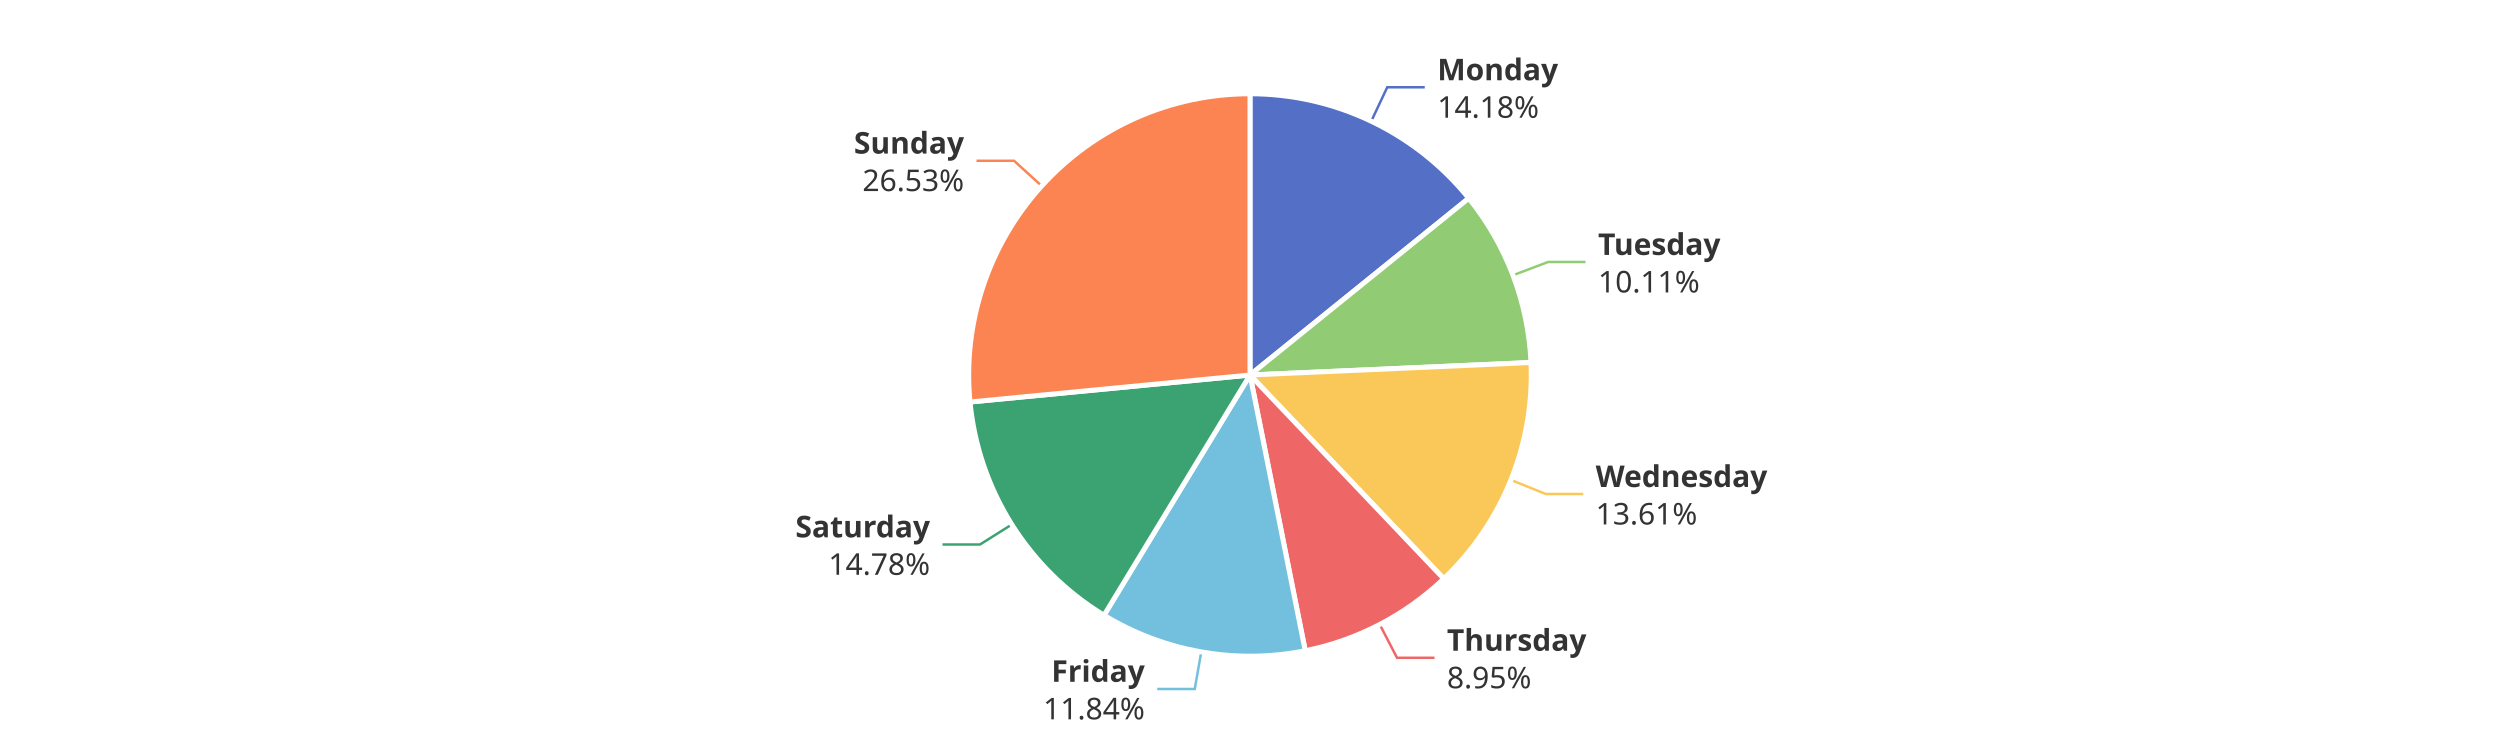
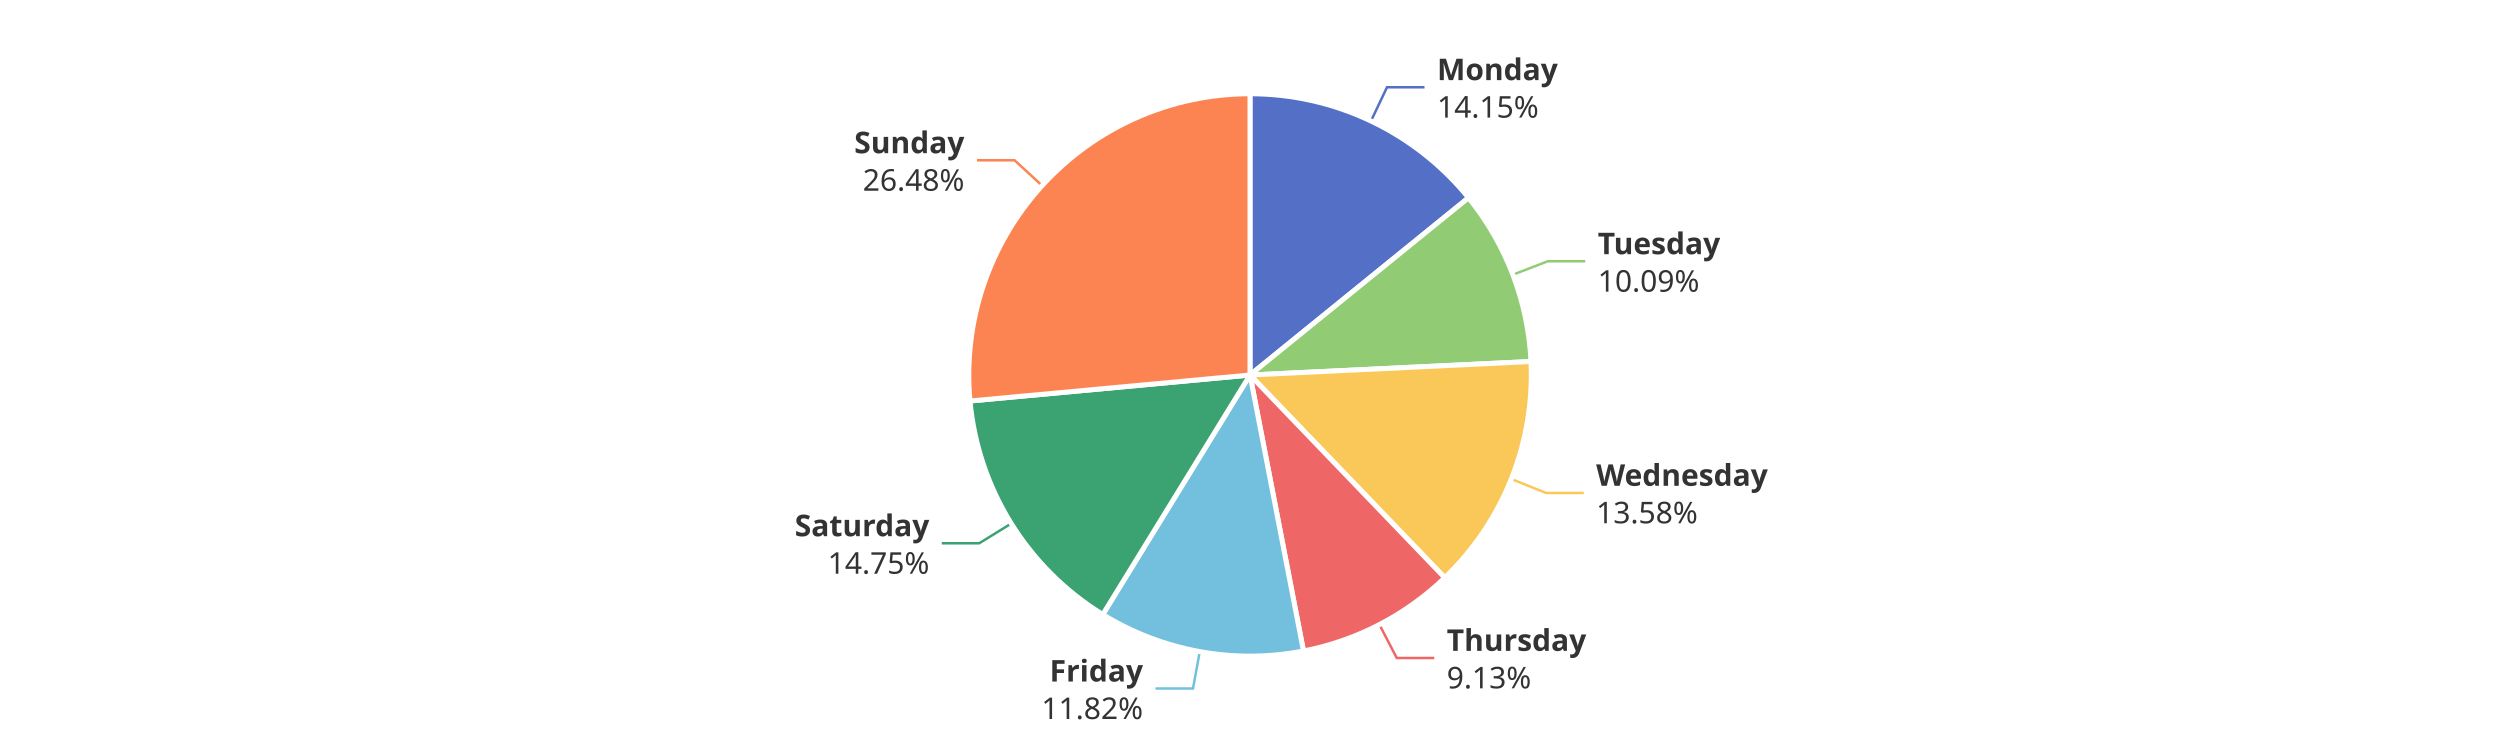
<svg xmlns="http://www.w3.org/2000/svg" width="1000" height="300" version="1.1" baseProfile="full" viewBox="0 0 1000 300">
  <rect width="1000" height="300" x="0" y="0" id="0" fill="#ffffff" />
-   <polyline points="548.5 48.5 554.9 34.9 569.9 34.9" fill="none" stroke="#5470c6" />
-   <polyline points="605.2 110.1 619.2 104.8 634.2 104.8" fill="none" stroke="#91cc75" />
-   <polyline points="604.4 192 618.3 197.6 633.3 197.6" fill="none" stroke="#fac858" />
-   <polyline points="551.9 249.8 558.8 263.1 573.8 263.1" fill="none" stroke="#ee6666" />
-   <polyline points="480.5 260.8 477.9 275.6 462.9 275.6" fill="none" stroke="#73c0de" />
-   <polyline points="404.7 209.8 392 217.8 377 217.8" fill="none" stroke="#3ba272" />
-   <polyline points="416.7 74.4 405.6 64.3 390.6 64.3" fill="none" stroke="#fc8452" />
-   <path d="M500 37.5A112.5 112.5 0 0 1 587.5 79.3L500 150Z" fill="#5470c6" stroke="#fff" stroke-width="2" stroke-linejoin="round" />
-   <path d="M587.5 79.3A112.5 112.5 0 0 1 612.4 145L500 150Z" fill="#91cc75" stroke="#fff" stroke-width="2" stroke-linejoin="round" />
-   <path d="M612.4 145A112.5 112.5 0 0 1 577.5 231.5L500 150Z" fill="#fac858" stroke="#fff" stroke-width="2" stroke-linejoin="round" />
-   <path d="M577.5 231.5A112.5 112.5 0 0 1 522.1 260.3L500 150Z" fill="#ee6666" stroke="#fff" stroke-width="2" stroke-linejoin="round" />
-   <path d="M522.1 260.3A112.5 112.5 0 0 1 441.6 246.1L500 150Z" fill="#73c0de" stroke="#fff" stroke-width="2" stroke-linejoin="round" />
-   <path d="M441.6 246.1A112.5 112.5 0 0 1 388 160.8L500 150Z" fill="#3ba272" stroke="#fff" stroke-width="2" stroke-linejoin="round" />
-   <path d="M388 160.8A112.5 112.5 0 0 1 500 37.5L500 150Z" fill="#fc8452" stroke="#fff" stroke-width="2" stroke-linejoin="round" />
-   <path d="M0 -15l42.8 0l0 30l-42.8 0Z" transform="translate(574.9384 34.9434)" fill="none" />
-   <text dominant-baseline="central" text-anchor="start" style="font-size:12px;font-family:sans-serif;font-weight:bold;" y="-7.5" transform="translate(574.9384 34.9434)" fill="#333" stroke="rgb(255,255,255)" stroke-width="2" paint-order="stroke" stroke-miterlimit="2">Monday</text>
-   <text dominant-baseline="central" text-anchor="start" style="font-size:12px;font-family:sans-serif;" y="7.5" transform="translate(574.9384 34.9434)" fill="#333" stroke="rgb(255,255,255)" stroke-width="2" paint-order="stroke" stroke-miterlimit="2">14.18%</text>
-   <path d="M0 -15l46.2 0l0 30l-46.2 0Z" transform="translate(639.2266 104.8196)" fill="none" />
-   <text dominant-baseline="central" text-anchor="start" style="font-size:12px;font-family:sans-serif;font-weight:bold;" y="-7.5" transform="translate(639.2266 104.8196)" fill="#333" stroke="rgb(255,255,255)" stroke-width="2" paint-order="stroke" stroke-miterlimit="2">Tuesday</text>
-   <text dominant-baseline="central" text-anchor="start" style="font-size:12px;font-family:sans-serif;" y="7.5" transform="translate(639.2266 104.8196)" fill="#333" stroke="rgb(255,255,255)" stroke-width="2" paint-order="stroke" stroke-miterlimit="2">10.11%</text>
-   <path d="M0 -15l63.6 0l0 30l-63.6 0Z" transform="translate(638.2642 197.6426)" fill="none" />
-   <text dominant-baseline="central" text-anchor="start" style="font-size:12px;font-family:sans-serif;font-weight:bold;" y="-7.5" transform="translate(638.2642 197.6426)" fill="#333" stroke="rgb(255,255,255)" stroke-width="2" paint-order="stroke" stroke-miterlimit="2">Wednesday</text>
-   <text dominant-baseline="central" text-anchor="start" style="font-size:12px;font-family:sans-serif;" y="7.5" transform="translate(638.2642 197.6426)" fill="#333" stroke="rgb(255,255,255)" stroke-width="2" paint-order="stroke" stroke-miterlimit="2">13.61%</text>
-   <path d="M0 -15l50.2 0l0 30l-50.2 0Z" transform="translate(578.7742 263.1452)" fill="none" />
-   <text dominant-baseline="central" text-anchor="start" style="font-size:12px;font-family:sans-serif;font-weight:bold;" y="-7.5" transform="translate(578.7742 263.1452)" fill="#333" stroke="rgb(255,255,255)" stroke-width="2" paint-order="stroke" stroke-miterlimit="2">Thursday</text>
-   <text dominant-baseline="central" text-anchor="start" style="font-size:12px;font-family:sans-serif;" y="7.5" transform="translate(578.7742 263.1452)" fill="#333" stroke="rgb(255,255,255)" stroke-width="2" paint-order="stroke" stroke-miterlimit="2">8.95%</text>
-   <path d="M-40.9 -15l40.9 0l0 30l-40.9 0Z" transform="translate(457.9212 275.5738)" fill="none" />
-   <text dominant-baseline="central" text-anchor="end" style="font-size:12px;font-family:sans-serif;font-weight:bold;" y="-7.5" transform="translate(457.9212 275.5738)" fill="#333" stroke="rgb(255,255,255)" stroke-width="2" paint-order="stroke" stroke-miterlimit="2">Friday</text>
-   <text dominant-baseline="central" text-anchor="end" style="font-size:12px;font-family:sans-serif;" y="7.5" transform="translate(457.9212 275.5738)" fill="#333" stroke="rgb(255,255,255)" stroke-width="2" paint-order="stroke" stroke-miterlimit="2">11.84%</text>
-   <path d="M-48.2 -15l48.2 0l0 30l-48.2 0Z" transform="translate(372.0061 217.7759)" fill="none" />
-   <text dominant-baseline="central" text-anchor="end" style="font-size:12px;font-family:sans-serif;font-weight:bold;" y="-7.5" transform="translate(372.0061 217.7759)" fill="#333" stroke="rgb(255,255,255)" stroke-width="2" paint-order="stroke" stroke-miterlimit="2">Saturday</text>
-   <text dominant-baseline="central" text-anchor="end" style="font-size:12px;font-family:sans-serif;" y="7.5" transform="translate(372.0061 217.7759)" fill="#333" stroke="rgb(255,255,255)" stroke-width="2" paint-order="stroke" stroke-miterlimit="2">14.78%</text>
-   <path d="M-40.9 -15l40.9 0l0 30l-40.9 0Z" transform="translate(385.6162 64.2798)" fill="none" />
-   <text dominant-baseline="central" text-anchor="end" style="font-size:12px;font-family:sans-serif;font-weight:bold;" y="-7.5" transform="translate(385.6162 64.2798)" fill="#333" stroke="rgb(255,255,255)" stroke-width="2" paint-order="stroke" stroke-miterlimit="2">Sunday</text>
-   <text dominant-baseline="central" text-anchor="end" style="font-size:12px;font-family:sans-serif;" y="7.5" transform="translate(385.6162 64.2798)" fill="#333" stroke="rgb(255,255,255)" stroke-width="2" paint-order="stroke" stroke-miterlimit="2">26.53%</text>
+   <polyline points="548.4 48.4 554.8 34.9 569.8 34.9" fill="none" stroke="#5470c6" />
+   <polyline points="605.1 109.9 619.1 104.5 634.1 104.5" fill="none" stroke="#91cc75" />
+   <polyline points="604.5 191.6 618.5 197.2 633.5 197.2" fill="none" stroke="#fac858" />
+   <polyline points="551.8 249.9 558.7 263.2 573.7 263.2" fill="none" stroke="#ee6666" />
+   <polyline points="479.9 260.7 477.2 275.4 462.2 275.4" fill="none" stroke="#73c0de" />
+   <polyline points="404.5 209.4 391.7 217.3 376.7 217.3" fill="none" stroke="#3ba272" />
+   <polyline points="416.8 74.2 405.8 64.1 390.8 64.1" fill="none" stroke="#fc8452" />
+   <path d="M500 37.5A112.5 112.5 0 0 1 587.4 79.1L500 150Z" fill="#5470c6" stroke="#fff" stroke-width="2" stroke-linejoin="round" />
+   <path d="M587.4 79.1A112.5 112.5 0 0 1 612.4 144.6L500 150Z" fill="#91cc75" stroke="#fff" stroke-width="2" stroke-linejoin="round" />
+   <path d="M612.4 144.6A112.5 112.5 0 0 1 577.9 231.1L500 150Z" fill="#fac858" stroke="#fff" stroke-width="2" stroke-linejoin="round" />
+   <path d="M577.9 231.1A112.5 112.5 0 0 1 521.4 260.4L500 150Z" fill="#ee6666" stroke="#fff" stroke-width="2" stroke-linejoin="round" />
+   <path d="M521.4 260.4A112.5 112.5 0 0 1 441.1 245.8L500 150Z" fill="#73c0de" stroke="#fff" stroke-width="2" stroke-linejoin="round" />
+   <path d="M441.1 245.8A112.5 112.5 0 0 1 388 160.4L500 150Z" fill="#3ba272" stroke="#fff" stroke-width="2" stroke-linejoin="round" />
+   <path d="M388 160.4A112.5 112.5 0 0 1 500 37.5L500 150Z" fill="#fc8452" stroke="#fff" stroke-width="2" stroke-linejoin="round" />
+   <path d="M0 -15l42.8 0l0 30l-42.8 0Z" transform="translate(574.8299 34.8917)" fill="none" />
+   <text dominant-baseline="central" text-anchor="start" style="font-size:12px;font-family:sans-serif;font-weight:bold;" y="-7.5" transform="translate(574.8299 34.8917)" fill="#333" stroke="rgb(255,255,255)" stroke-width="2" paint-order="stroke" stroke-miterlimit="2">Monday</text>
+   <text dominant-baseline="central" text-anchor="start" style="font-size:12px;font-family:sans-serif;" y="7.5" transform="translate(574.8299 34.8917)" fill="#333" stroke="rgb(255,255,255)" stroke-width="2" paint-order="stroke" stroke-miterlimit="2">14.15%</text>
+   <path d="M0 -15l46.2 0l0 30l-46.2 0Z" transform="translate(639.1127 104.5201)" fill="none" />
+   <text dominant-baseline="central" text-anchor="start" style="font-size:12px;font-family:sans-serif;font-weight:bold;" y="-7.5" transform="translate(639.1127 104.5201)" fill="#333" stroke="rgb(255,255,255)" stroke-width="2" paint-order="stroke" stroke-miterlimit="2">Tuesday</text>
+   <text dominant-baseline="central" text-anchor="start" style="font-size:12px;font-family:sans-serif;" y="7.5" transform="translate(639.1127 104.5201)" fill="#333" stroke="rgb(255,255,255)" stroke-width="2" paint-order="stroke" stroke-miterlimit="2">10.09%</text>
+   <path d="M0 -15l63.6 0l0 30l-63.6 0Z" transform="translate(638.4578 197.1593)" fill="none" />
+   <text dominant-baseline="central" text-anchor="start" style="font-size:12px;font-family:sans-serif;font-weight:bold;" y="-7.5" transform="translate(638.4578 197.1593)" fill="#333" stroke="rgb(255,255,255)" stroke-width="2" paint-order="stroke" stroke-miterlimit="2">Wednesday</text>
+   <text dominant-baseline="central" text-anchor="start" style="font-size:12px;font-family:sans-serif;" y="7.5" transform="translate(638.4578 197.1593)" fill="#333" stroke="rgb(255,255,255)" stroke-width="2" paint-order="stroke" stroke-miterlimit="2">13.58%</text>
+   <path d="M0 -15l50.2 0l0 30l-50.2 0Z" transform="translate(578.7031 263.1821)" fill="none" />
+   <text dominant-baseline="central" text-anchor="start" style="font-size:12px;font-family:sans-serif;font-weight:bold;" y="-7.5" transform="translate(578.7031 263.1821)" fill="#333" stroke="rgb(255,255,255)" stroke-width="2" paint-order="stroke" stroke-miterlimit="2">Thursday</text>
+   <text dominant-baseline="central" text-anchor="start" style="font-size:12px;font-family:sans-serif;" y="7.5" transform="translate(578.7031 263.1821)" fill="#333" stroke="rgb(255,255,255)" stroke-width="2" paint-order="stroke" stroke-miterlimit="2">9.13%</text>
+   <path d="M-40.9 -15l40.9 0l0 30l-40.9 0Z" transform="translate(457.2115 275.4469)" fill="none" />
+   <text dominant-baseline="central" text-anchor="end" style="font-size:12px;font-family:sans-serif;font-weight:bold;" y="-7.5" transform="translate(457.2115 275.4469)" fill="#333" stroke="rgb(255,255,255)" stroke-width="2" paint-order="stroke" stroke-miterlimit="2">Friday</text>
+   <text dominant-baseline="central" text-anchor="end" style="font-size:12px;font-family:sans-serif;" y="7.5" transform="translate(457.2115 275.4469)" fill="#333" stroke="rgb(255,255,255)" stroke-width="2" paint-order="stroke" stroke-miterlimit="2">11.82%</text>
+   <path d="M-48.2 -15l48.2 0l0 30l-48.2 0Z" transform="translate(371.7302 217.3343)" fill="none" />
+   <text dominant-baseline="central" text-anchor="end" style="font-size:12px;font-family:sans-serif;font-weight:bold;" y="-7.5" transform="translate(371.7302 217.3343)" fill="#333" stroke="rgb(255,255,255)" stroke-width="2" paint-order="stroke" stroke-miterlimit="2">Saturday</text>
+   <text dominant-baseline="central" text-anchor="end" style="font-size:12px;font-family:sans-serif;" y="7.5" transform="translate(371.7302 217.3343)" fill="#333" stroke="rgb(255,255,255)" stroke-width="2" paint-order="stroke" stroke-miterlimit="2">14.75%</text>
+   <path d="M-40.9 -15l40.9 0l0 30l-40.9 0Z" transform="translate(385.751 64.1317)" fill="none" />
+   <text dominant-baseline="central" text-anchor="end" style="font-size:12px;font-family:sans-serif;font-weight:bold;" y="-7.5" transform="translate(385.751 64.1317)" fill="#333" stroke="rgb(255,255,255)" stroke-width="2" paint-order="stroke" stroke-miterlimit="2">Sunday</text>
+   <text dominant-baseline="central" text-anchor="end" style="font-size:12px;font-family:sans-serif;" y="7.5" transform="translate(385.751 64.1317)" fill="#333" stroke="rgb(255,255,255)" stroke-width="2" paint-order="stroke" stroke-miterlimit="2">26.48%</text>
</svg>
